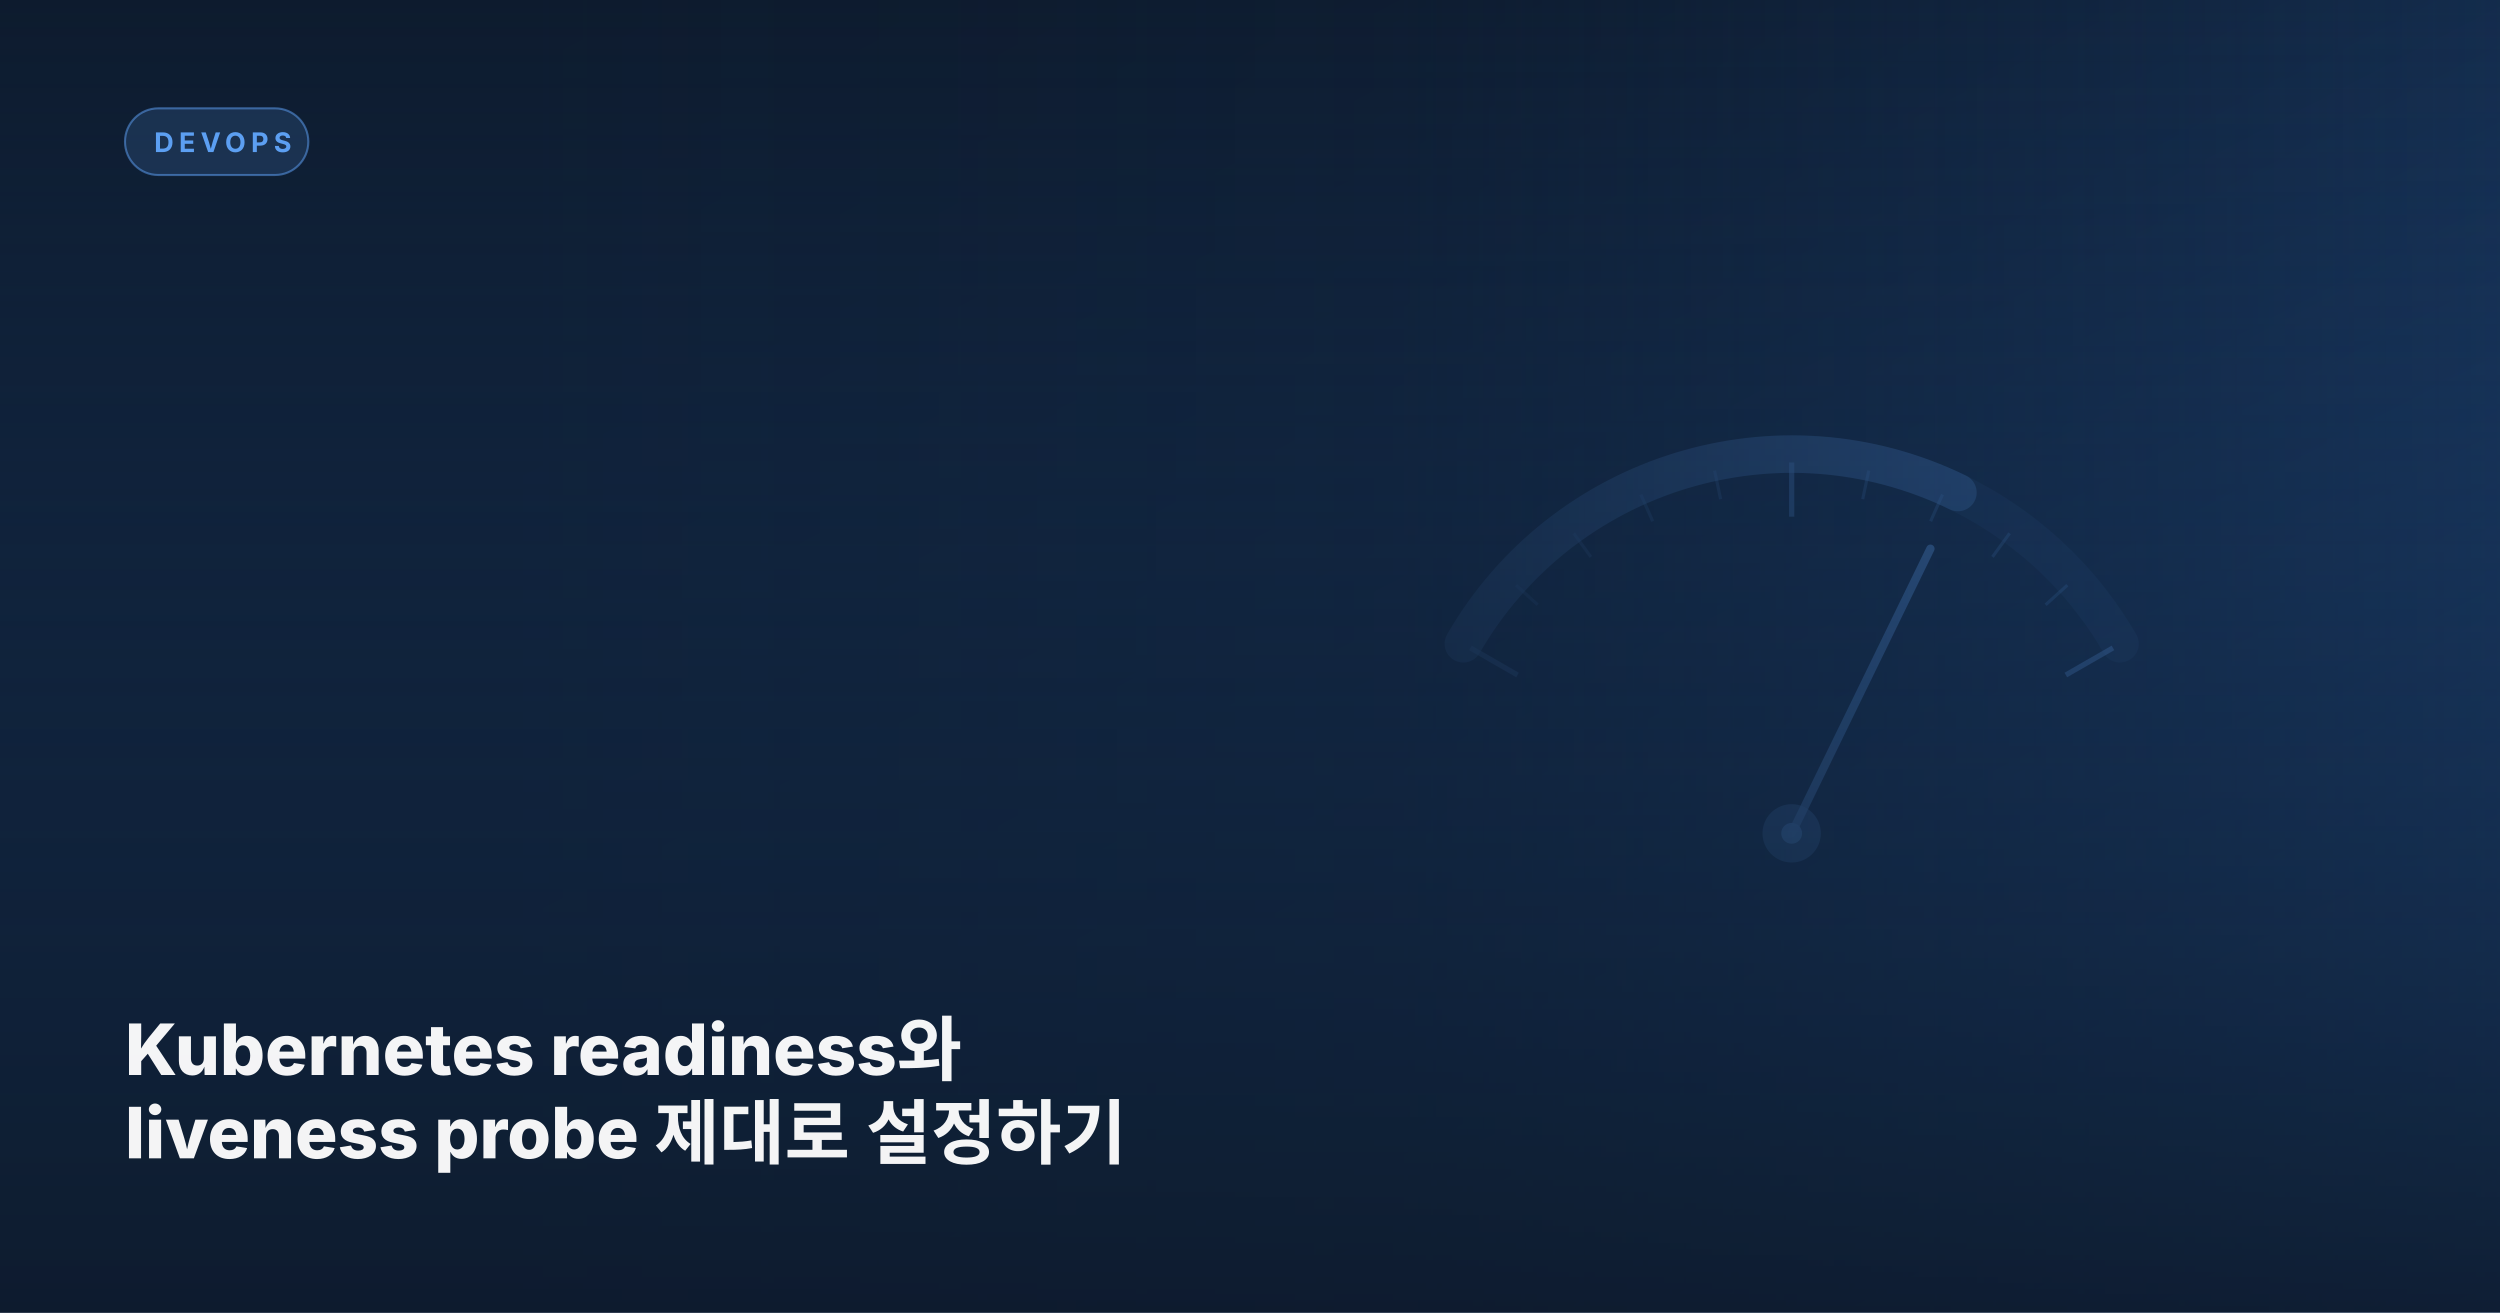
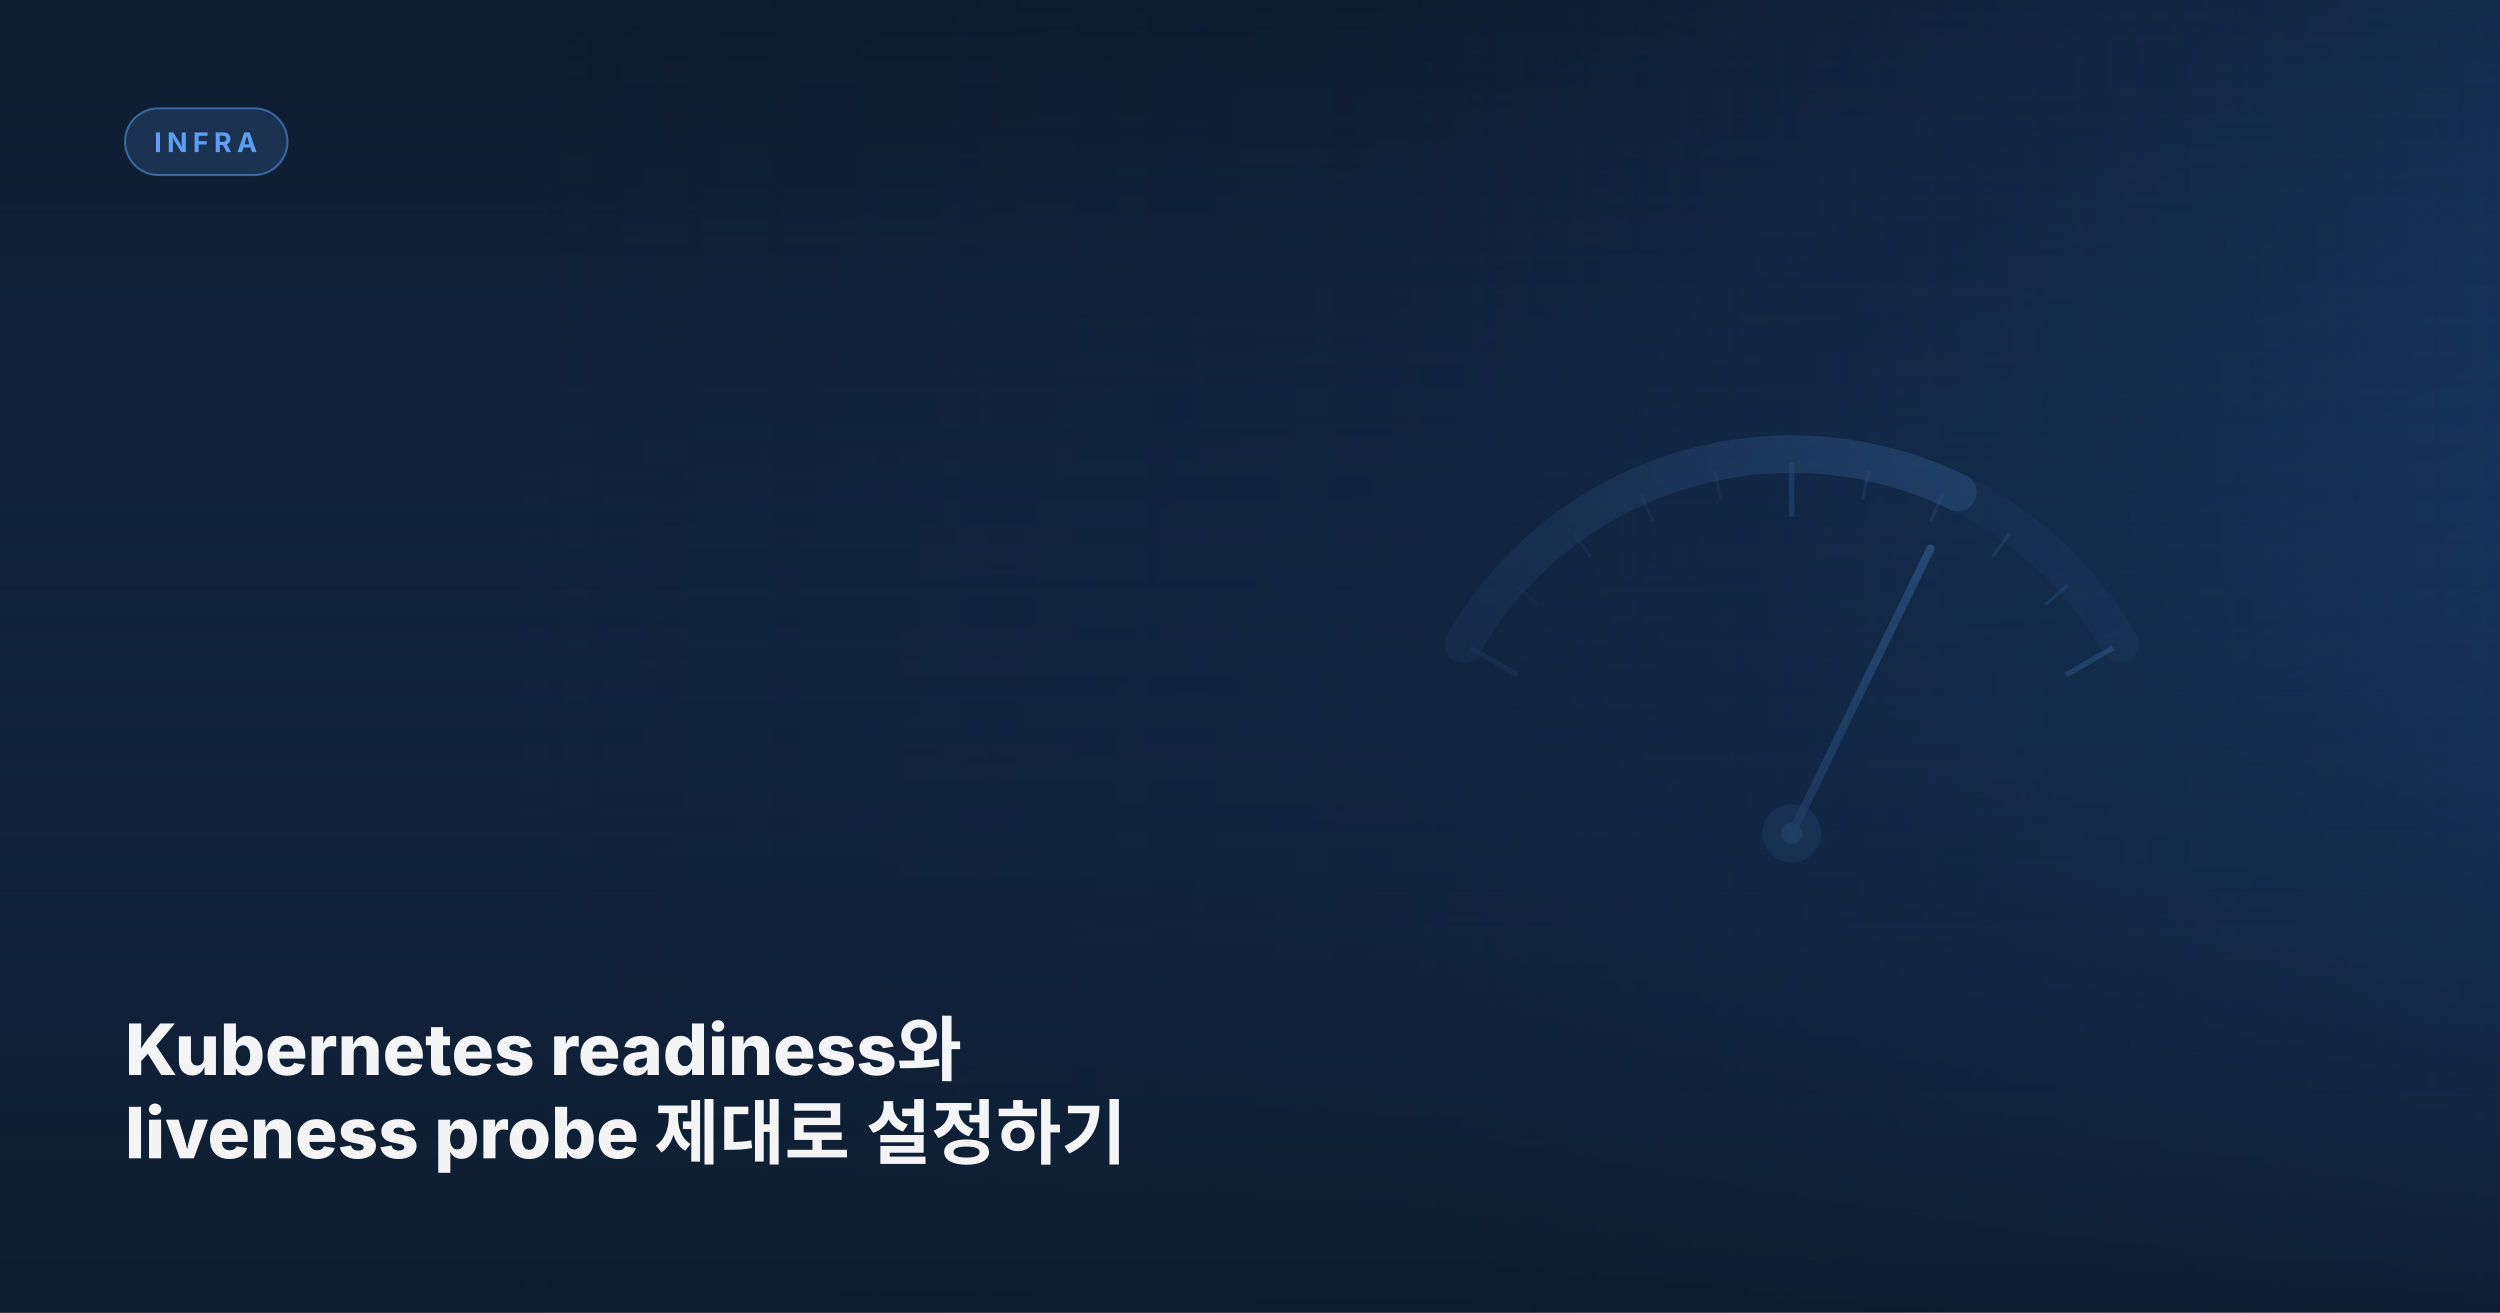
<svg xmlns="http://www.w3.org/2000/svg" width="1200" height="630" viewBox="0 0 1200 630">
  <defs>
    <linearGradient id="bg" x1="0%" y1="0%" x2="100%" y2="100%">
      <stop offset="0%" stop-color="#0d1b2e" />
      <stop offset="100%" stop-color="#1a3d6b" />
    </linearGradient>
    <linearGradient id="lf" x1="100%" y1="0%" x2="20%" y2="0%">
      <stop offset="0%" stop-color="#0d1b2e" stop-opacity="0" />
      <stop offset="55%" stop-color="#0d1b2e" stop-opacity="0.82" />
      <stop offset="100%" stop-color="#0d1b2e" stop-opacity="1" />
    </linearGradient>
    <linearGradient id="bf" x1="0%" y1="0%" x2="0%" y2="100%">
      <stop offset="0%" stop-color="#1a3d6b" stop-opacity="0" />
      <stop offset="100%" stop-color="#0d1b2e" stop-opacity="0.9" />
    </linearGradient>
  </defs>
  <rect width="1200" height="630" fill="url(#bg)" />
  <path d="M 702.4 309.0 A 182 182 0 0 1 1017.6 309.0" fill="none" stroke="#60a5fa" stroke-width="18" stroke-linecap="round" stroke-opacity="0.1" />
  <path d="M 702.4 309.0 A 182 182 0 0 1 939.8 236.4" fill="none" stroke="#60a5fa" stroke-width="18" stroke-linecap="round" stroke-opacity="0.38" />
  <line x1="705.8" y1="311.0" x2="728.4" y2="324.0" stroke="#60a5fa" stroke-width="2.5" stroke-opacity="0.5" />
  <line x1="727.7" y1="280.9" x2="738.1" y2="290.3" stroke="#60a5fa" stroke-width="1.5" stroke-opacity="0.28" />
  <line x1="755.4" y1="256.0" x2="763.6" y2="267.3" stroke="#60a5fa" stroke-width="1.5" stroke-opacity="0.28" />
  <line x1="787.6" y1="237.4" x2="793.3" y2="250.2" stroke="#60a5fa" stroke-width="1.5" stroke-opacity="0.28" />
  <line x1="823.0" y1="225.9" x2="825.9" y2="239.6" stroke="#60a5fa" stroke-width="1.5" stroke-opacity="0.28" />
  <line x1="860.0" y1="222.0" x2="860.0" y2="248.0" stroke="#60a5fa" stroke-width="2.5" stroke-opacity="0.5" />
  <line x1="897.0" y1="225.9" x2="894.1" y2="239.6" stroke="#60a5fa" stroke-width="1.5" stroke-opacity="0.28" />
  <line x1="932.4" y1="237.4" x2="926.7" y2="250.2" stroke="#60a5fa" stroke-width="1.5" stroke-opacity="0.28" />
  <line x1="964.6" y1="256.0" x2="956.4" y2="267.3" stroke="#60a5fa" stroke-width="1.5" stroke-opacity="0.28" />
  <line x1="992.3" y1="280.9" x2="981.9" y2="290.3" stroke="#60a5fa" stroke-width="1.5" stroke-opacity="0.28" />
  <line x1="1014.2" y1="311.0" x2="991.6" y2="324.0" stroke="#60a5fa" stroke-width="2.5" stroke-opacity="0.5" />
  <line x1="860" y1="400" x2="926.6" y2="263.4" stroke="#60a5fa" stroke-width="4" stroke-linecap="round" stroke-opacity="0.7" />
  <circle cx="860" cy="400" r="14" fill="#60a5fa" fill-opacity="0.45" />
  <circle cx="860" cy="400" r="5" fill="#60a5fa" fill-opacity="0.9" />
  <rect width="1200" height="630" fill="url(#lf)" />
  <rect width="1200" height="630" fill="url(#bf)" />
-   <rect x="60" y="52" width="88" height="32" rx="16" fill="#60a5fa" fill-opacity="0.15" stroke="#60a5fa" stroke-width="1" stroke-opacity="0.5" />
-   <text x="74" y="73" font-family="system-ui,-apple-system,Segoe UI,sans-serif" font-size="13" font-weight="700" letter-spacing="2.5" fill="#60a5fa" fill-opacity="0.95">DEVOPS</text>
+   <rect x="60" y="52" width="78" height="32" rx="16" fill="#60a5fa" fill-opacity="0.15" stroke="#60a5fa" stroke-width="1" stroke-opacity="0.5" />
+   <text x="74" y="73" font-family="system-ui,-apple-system,Segoe UI,sans-serif" font-size="13" font-weight="700" letter-spacing="2.5" fill="#60a5fa" fill-opacity="0.95">INFRA</text>
  <text x="60" y="516" font-family="system-ui,-apple-system,Segoe UI,sans-serif" font-size="34" font-weight="800" fill="white" fill-opacity="0.95">Kubernetes readiness와</text>
  <text x="60" y="556" font-family="system-ui,-apple-system,Segoe UI,sans-serif" font-size="34" font-weight="800" fill="white" fill-opacity="0.95">liveness probe 제대로 설정하기</text>
</svg>
